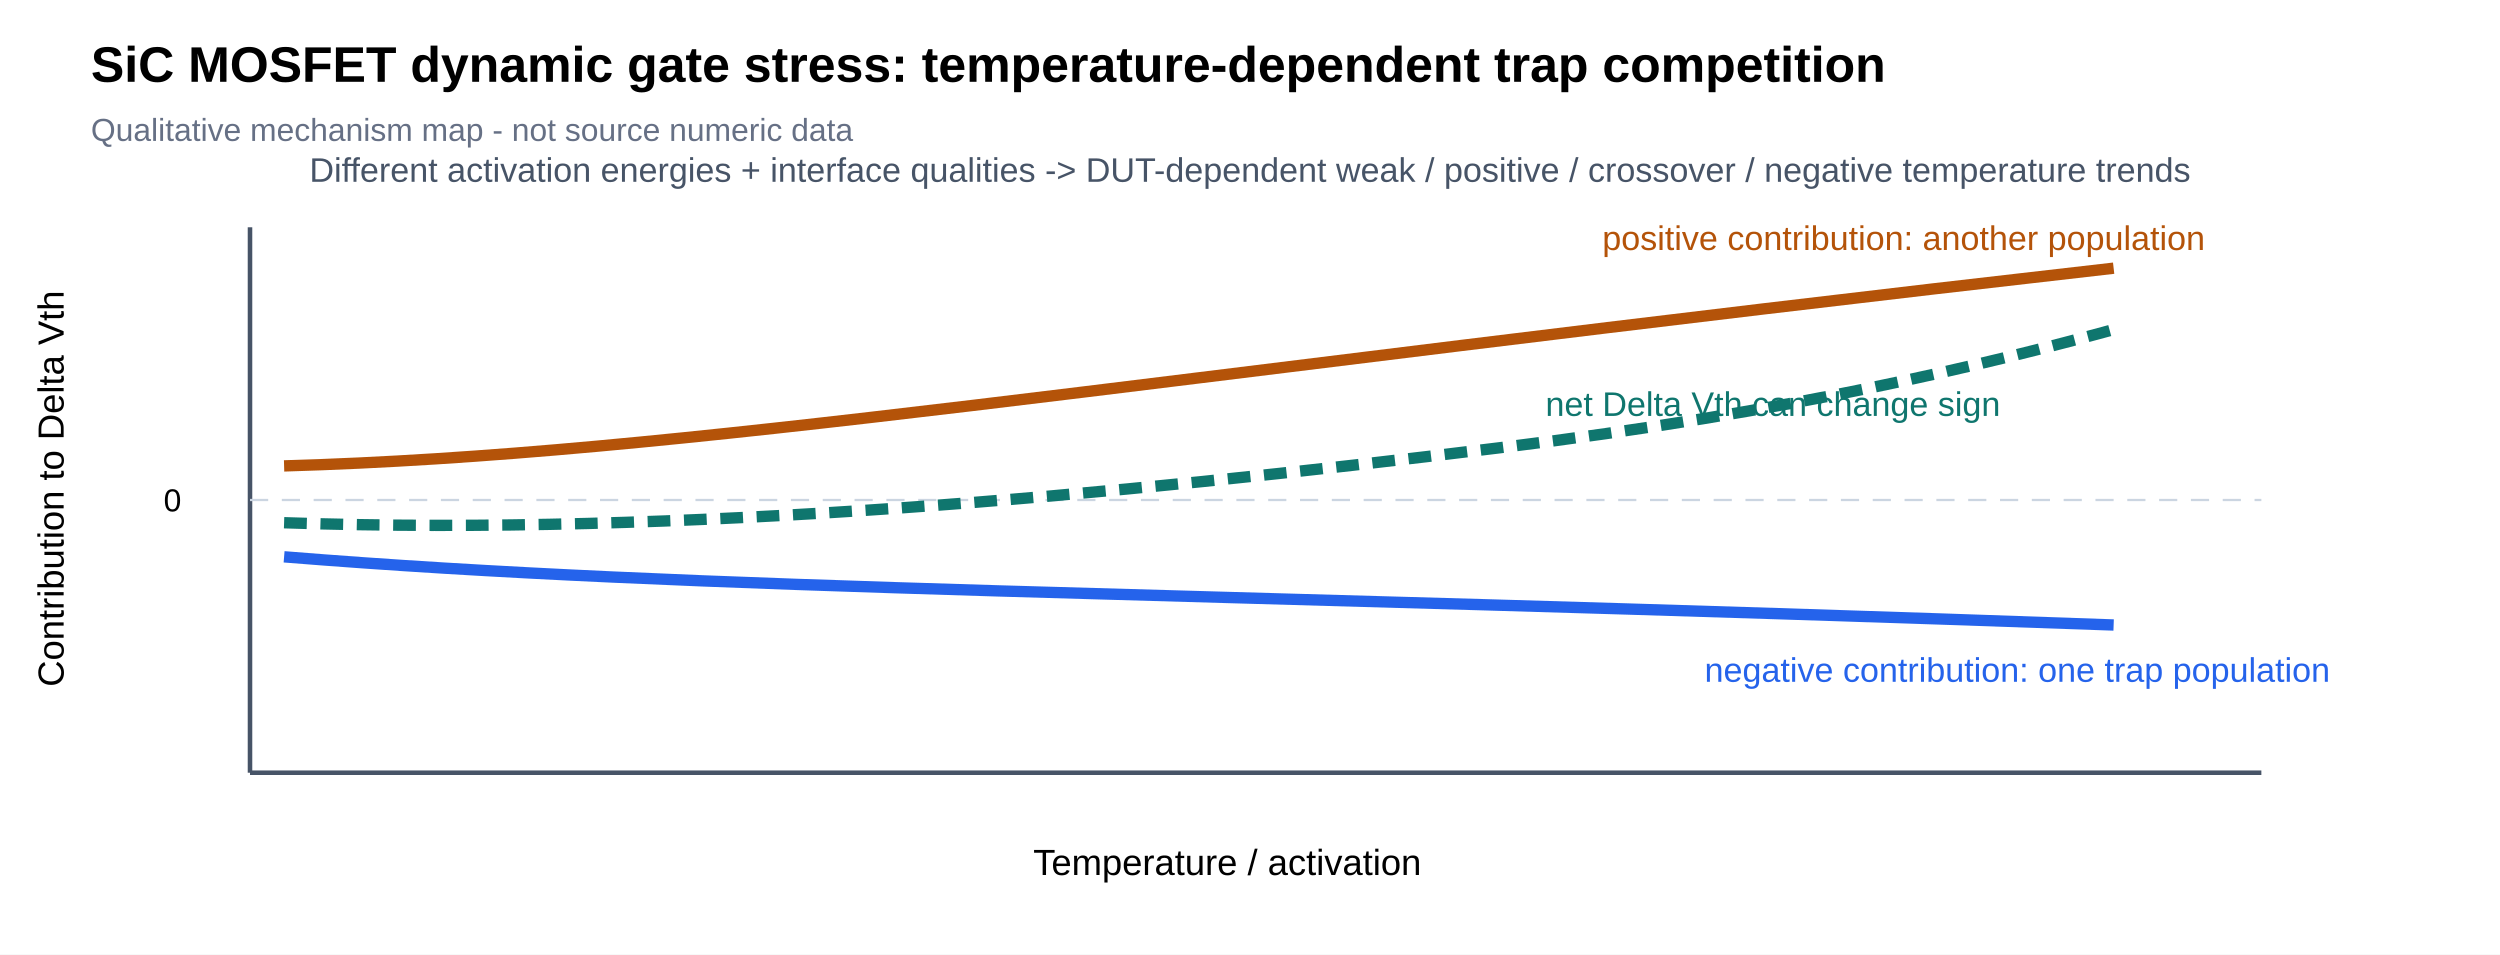
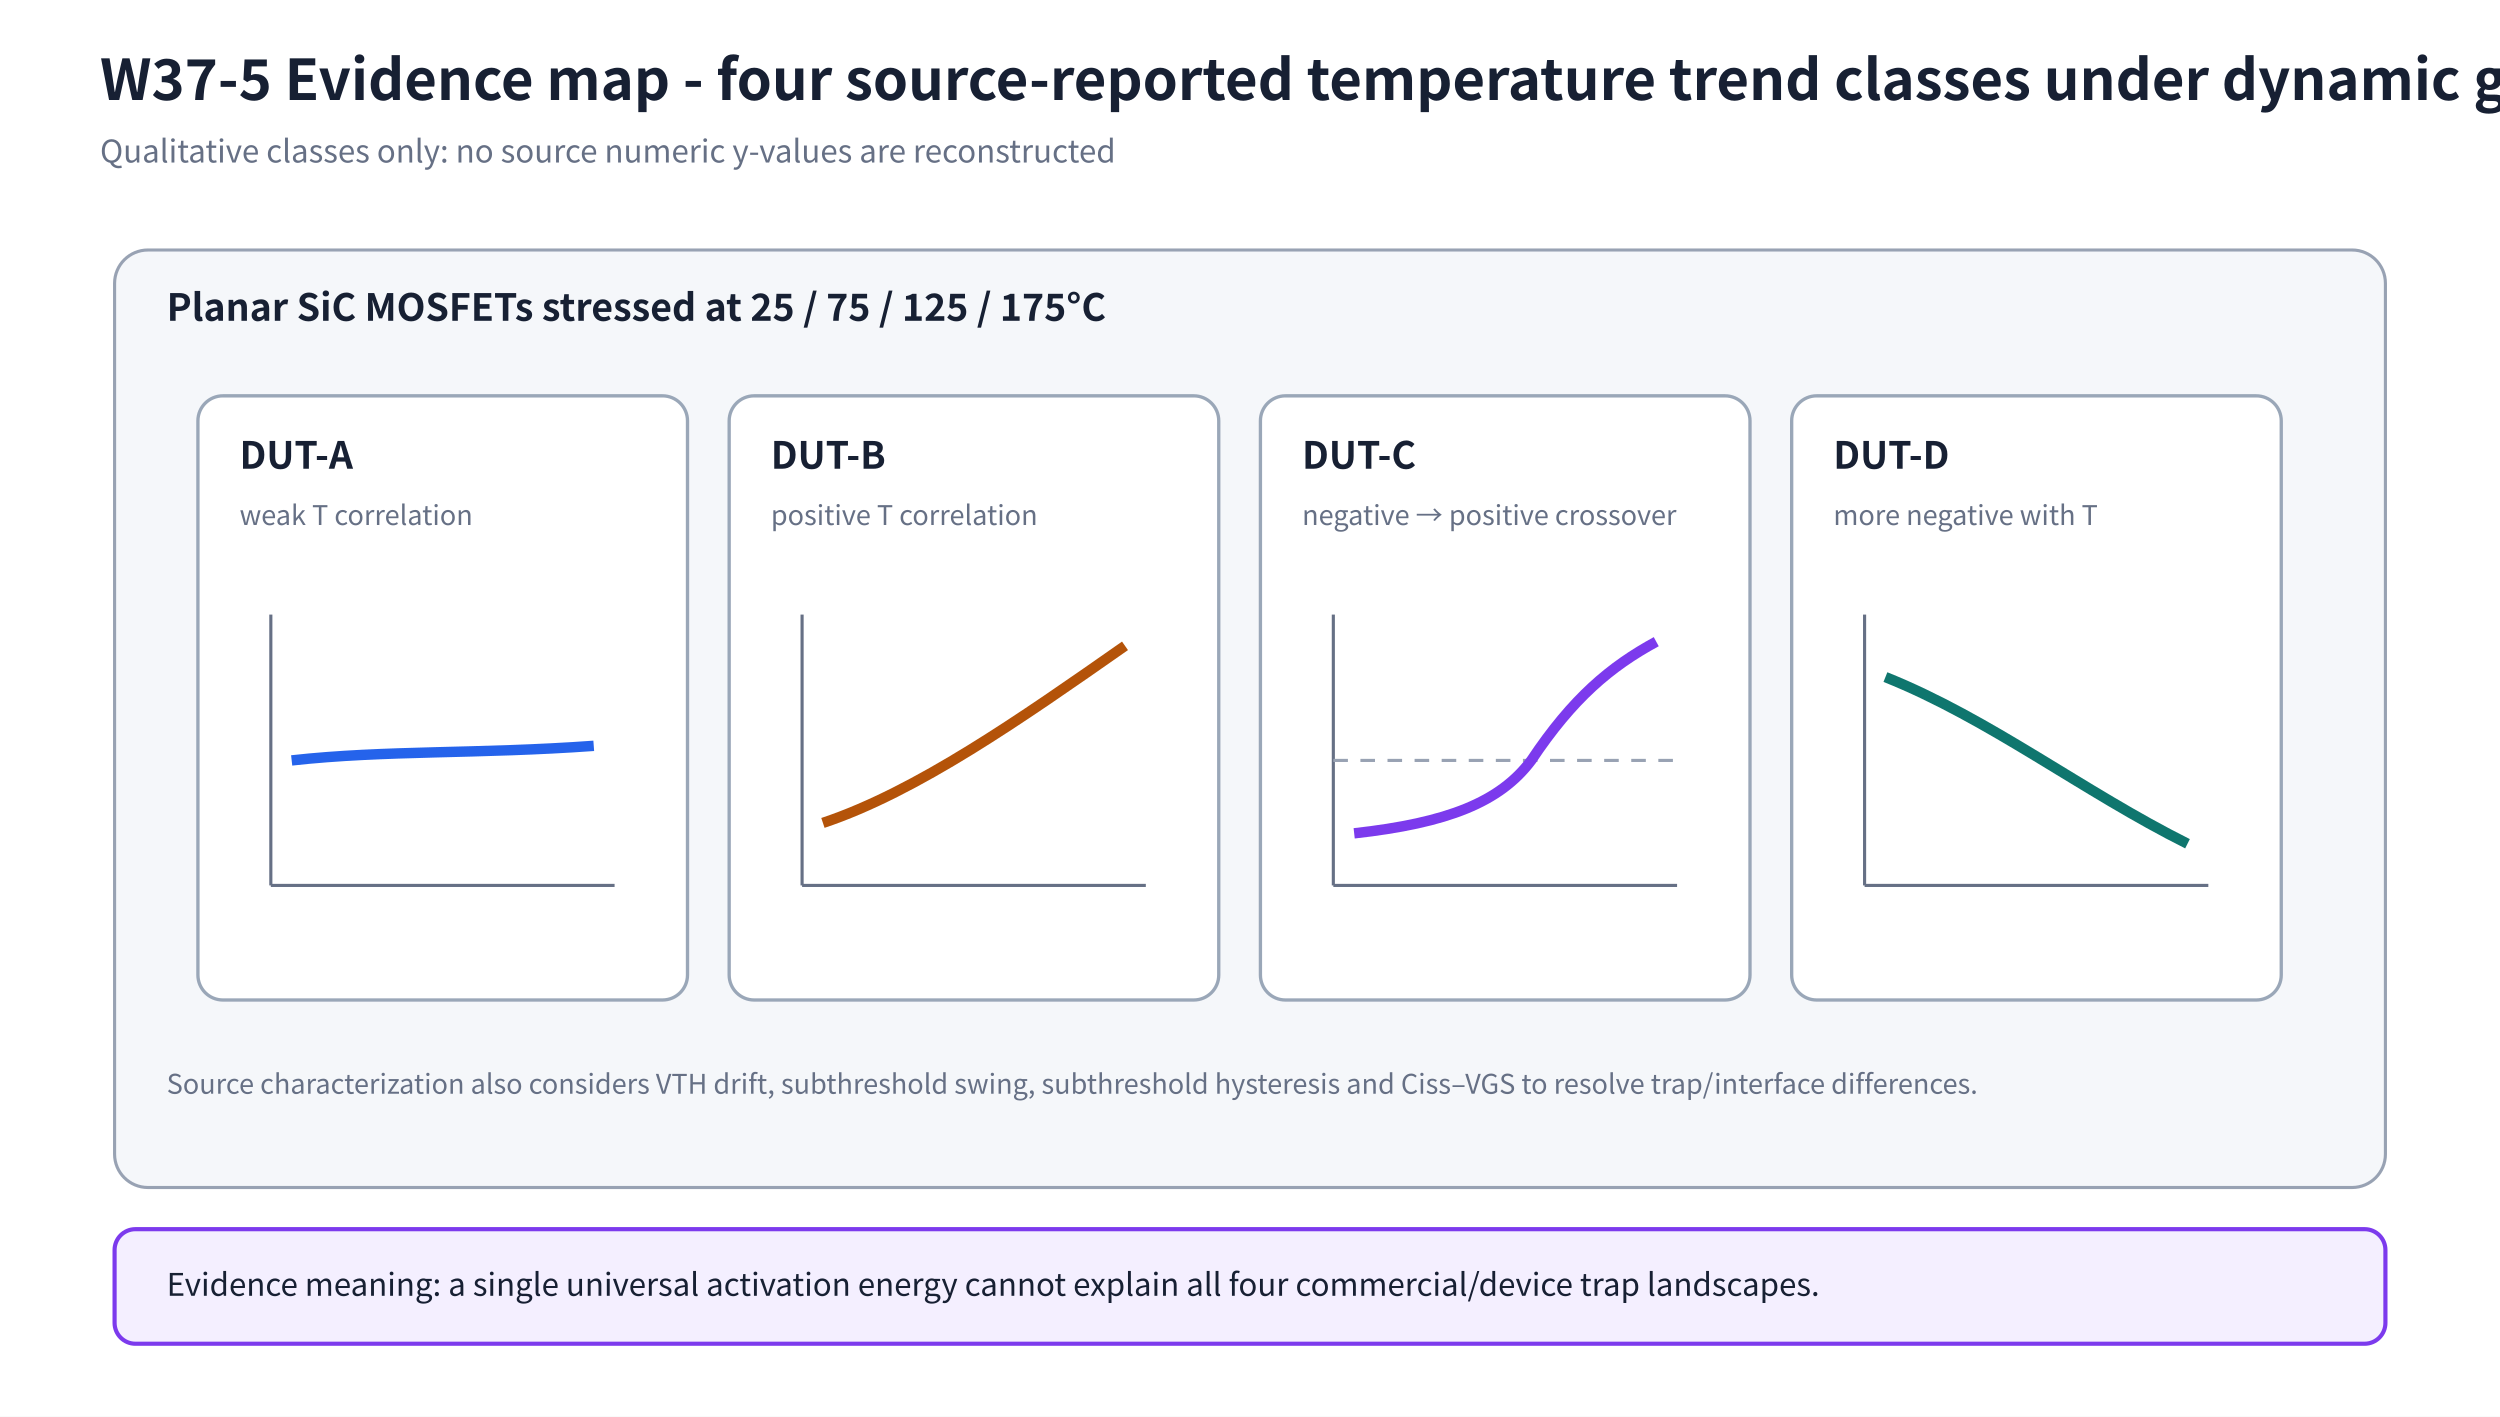
- <svg xmlns="http://www.w3.org/2000/svg" viewBox="0 0 1100 420" role="img" aria-label="SiC MOSFET temperature dependent trap competition schematic">
-   <rect width="1100" height="420" fill="#fff" />
-   <text x="40" y="36" font-family="Arial" font-size="22" font-weight="700">SiC MOSFET dynamic gate stress: temperature-dependent trap competition</text>
-   <text x="40" y="62" font-family="Arial" font-size="14" fill="#667085">Qualitative mechanism map - not source numeric data</text>
-   <line x1="110" y1="340" x2="995" y2="340" stroke="#475467" stroke-width="2" />
-   <line x1="110" y1="340" x2="110" y2="100" stroke="#475467" stroke-width="2" />
-   <text x="540" y="385" text-anchor="middle" font-family="Arial" font-size="16">Temperature / activation</text>
-   <text x="28" y="215" transform="rotate(-90 28 215)" text-anchor="middle" font-family="Arial" font-size="16">Contribution to Delta Vth</text>
-   <line x1="110" y1="220" x2="995" y2="220" stroke="#cbd5e1" stroke-dasharray="8 6" />
-   <text x="72" y="225" font-family="Arial" font-size="14">0</text>
-   <path d="M125 245 C310 260 510 260 930 275" fill="none" stroke="#2563eb" stroke-width="5" />
-   <text x="750" y="300" font-family="Arial" font-size="15" fill="#2563eb">negative contribution: one trap population</text>
-   <path d="M125 205 C300 200 490 168 930 118" fill="none" stroke="#b45309" stroke-width="5" />
-   <text x="705" y="110" font-family="Arial" font-size="15" fill="#b45309">positive contribution: another population</text>
-   <path d="M125 230 C300 236 490 218 660 197 C790 181 875 160 930 145" fill="none" stroke="#0f766e" stroke-width="5" stroke-dasharray="10 6" />
-   <text x="680" y="183" font-family="Arial" font-size="15" fill="#0f766e">net Delta Vth can change sign</text>
-   <text x="550" y="80" text-anchor="middle" font-family="Arial" font-size="15" fill="#475467">Different activation energies + interface qualities -&gt; DUT-dependent weak / positive / crossover / negative temperature trends</text>
+ <svg xmlns="http://www.w3.org/2000/svg" viewBox="0 0 1200 680" role="img">
+   <style>
+ text{font-family:"Noto Sans CJK KR","DejaVu Sans",Arial,sans-serif;fill:#172033}.title{font-size:27px;font-weight:800}.sub{font-size:15px;fill:#667085}.h{font-size:18px;font-weight:750}.t{font-size:15px}.s{font-size:13px;fill:#667085}.xs{font-size:12px;fill:#7b8493}
+ .box{fill:#fff;stroke:#9aa7b8;stroke-width:1.6}.blue{fill:#eaf2ff;stroke:#2563eb;stroke-width:2}.orange{fill:#fff4e8;stroke:#b45309;stroke-width:2}.green{fill:#eafaf5;stroke:#0f766e;stroke-width:2}.purple{fill:#f4efff;stroke:#7c3aed;stroke-width:2}.red{fill:#fff0f0;stroke:#c2410c;stroke-width:2}.gray{fill:#f5f7fa;stroke:#98a2b3;stroke-width:1.5}.thin{stroke:#667085;stroke-width:1.5;fill:none}.dash{stroke:#98a2b3;stroke-width:1.5;stroke-dasharray:7 6;fill:none}
+ </style>
+   <defs>
+     <marker id="ab" markerWidth="10" markerHeight="10" refX="8" refY="3" orient="auto">
+       <path d="M0,0 L0,6 L9,3 z" fill="#2563eb" />
+     </marker>
+     <marker id="ao" markerWidth="10" markerHeight="10" refX="8" refY="3" orient="auto">
+       <path d="M0,0 L0,6 L9,3 z" fill="#b45309" />
+     </marker>
+     <marker id="ag" markerWidth="10" markerHeight="10" refX="8" refY="3" orient="auto">
+       <path d="M0,0 L0,6 L9,3 z" fill="#0f766e" />
+     </marker>
+     <marker id="ar" markerWidth="10" markerHeight="10" refX="8" refY="3" orient="auto">
+       <path d="M0,0 L0,6 L9,3 z" fill="#c2410c" />
+     </marker>
+   </defs>
+   <rect width="1200" height="680" fill="#fff" />
+   <text x="48" y="48" class="title">W37-5 Evidence map - four source-reported temperature trend classes under dynamic gate stress</text>
+   <text x="48" y="78" class="sub">Qualitative classes only: no source numeric y-values are reconstructed</text>
+   <rect x="55" y="120" width="1090" height="450" rx="16" class="gray" />
+   <text x="80" y="154" class="h">Planar SiC MOSFETs stressed at 25 / 75 / 125 / 175°C</text>
+   <g transform="translate(95,190)">
+     <rect width="235" height="290" rx="12" class="box" />
+     <text x="20" y="35" class="h">DUT-A</text>
+     <text x="20" y="62" class="s">weak T correlation</text>
+     <line x1="35" y1="235" x2="200" y2="235" class="thin" />
+     <line x1="35" y1="235" x2="35" y2="105" class="thin" />
+     <path d="M45 175 C90 170 135 172 190 168" stroke="#2563eb" stroke-width="5" fill="none" />
+   </g>
+   <g transform="translate(350,190)">
+     <rect width="235" height="290" rx="12" class="box" />
+     <text x="20" y="35" class="h">DUT-B</text>
+     <text x="20" y="62" class="s">positive T correlation</text>
+     <line x1="35" y1="235" x2="200" y2="235" class="thin" />
+     <line x1="35" y1="235" x2="35" y2="105" class="thin" />
+     <path d="M45 205 C90 190 140 155 190 120" stroke="#b45309" stroke-width="5" fill="none" />
+   </g>
+   <g transform="translate(605,190)">
+     <rect width="235" height="290" rx="12" class="box" />
+     <text x="20" y="35" class="h">DUT-C</text>
+     <text x="20" y="62" class="s">negative → positive crossover</text>
+     <line x1="35" y1="235" x2="200" y2="235" class="thin" />
+     <line x1="35" y1="235" x2="35" y2="105" class="thin" />
+     <line x1="35" y1="175" x2="200" y2="175" class="dash" />
+     <path d="M45 210 C90 205 115 195 130 175 C150 145 168 130 190 118" stroke="#7c3aed" stroke-width="5" fill="none" />
+   </g>
+   <g transform="translate(860,190)">
+     <rect width="235" height="290" rx="12" class="box" />
+     <text x="20" y="35" class="h">DUT-D</text>
+     <text x="20" y="62" class="s">more negative with T</text>
+     <line x1="35" y1="235" x2="200" y2="235" class="thin" />
+     <line x1="35" y1="235" x2="35" y2="105" class="thin" />
+     <path d="M45 135 C95 155 140 190 190 215" stroke="#0f766e" stroke-width="5" fill="none" />
+   </g>
+   <text x="80" y="525" class="s">Source characterization also considers VTH drift, subthreshold swing, subthreshold hysteresis and Ciss–VGS to resolve trap/interface differences.</text>
+   <rect x="55" y="590" width="1090" height="55" rx="10" class="purple" />
+   <text x="80" y="622" class="t">Evidence meaning: a single universal activation energy cannot explain all four commercial/device trap landscapes.</text>
</svg>
